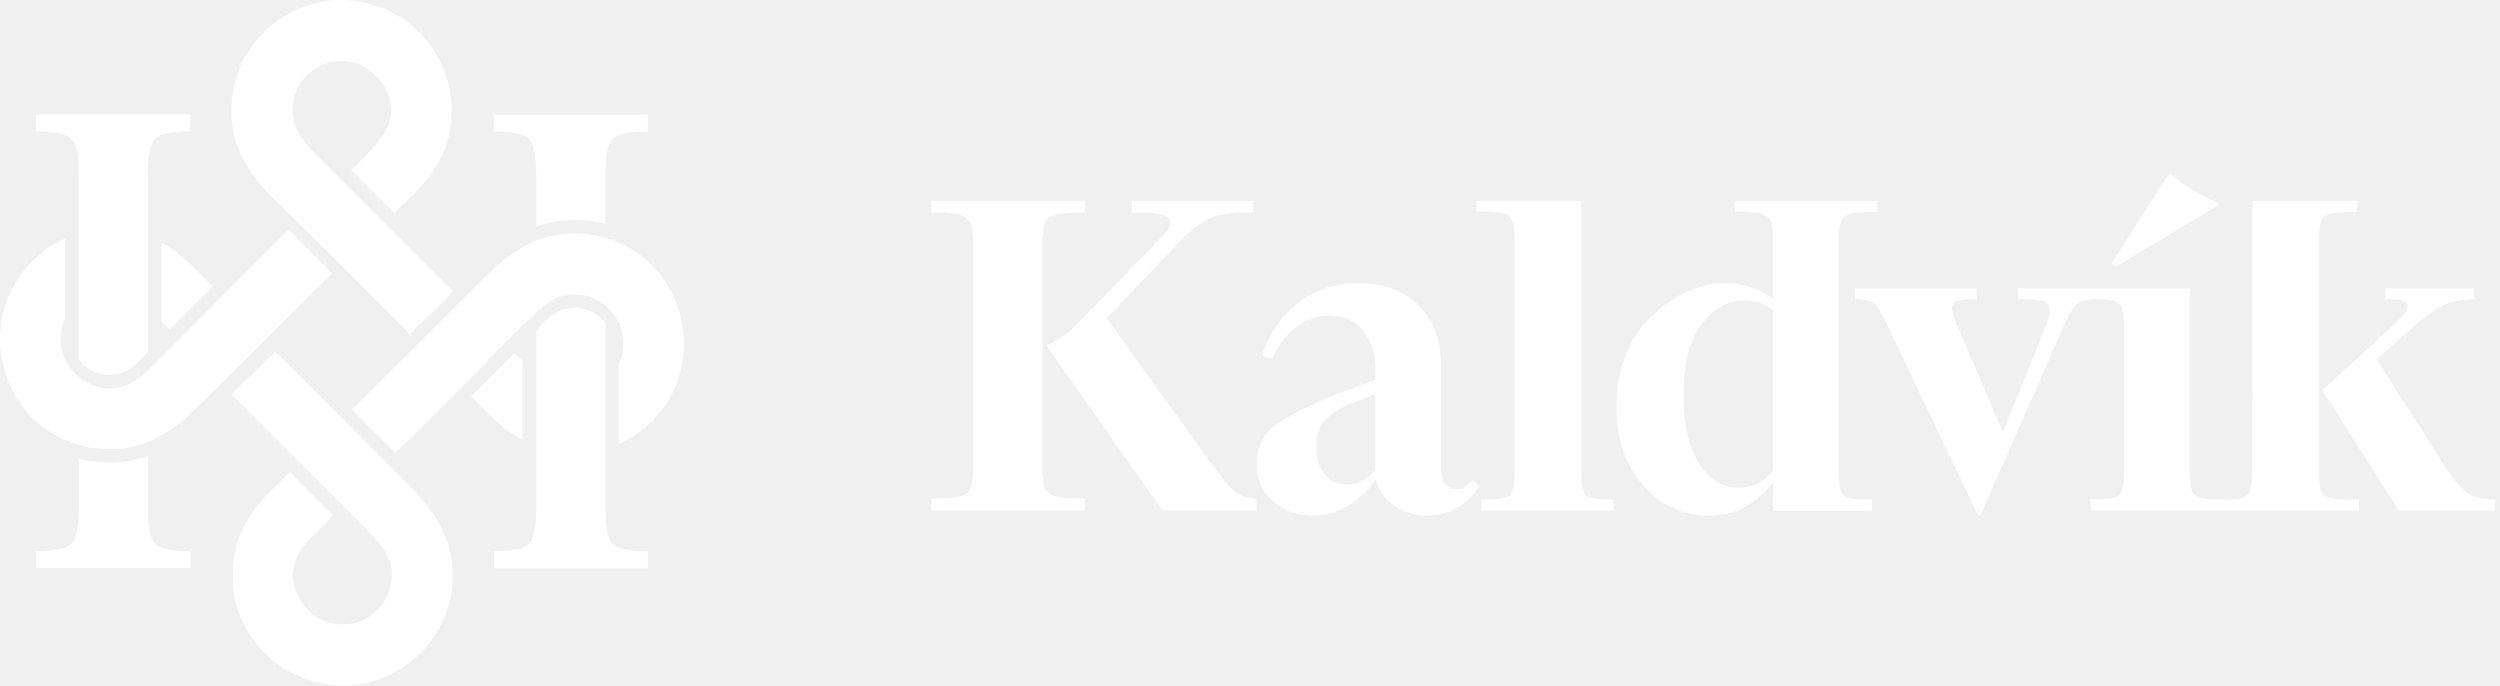
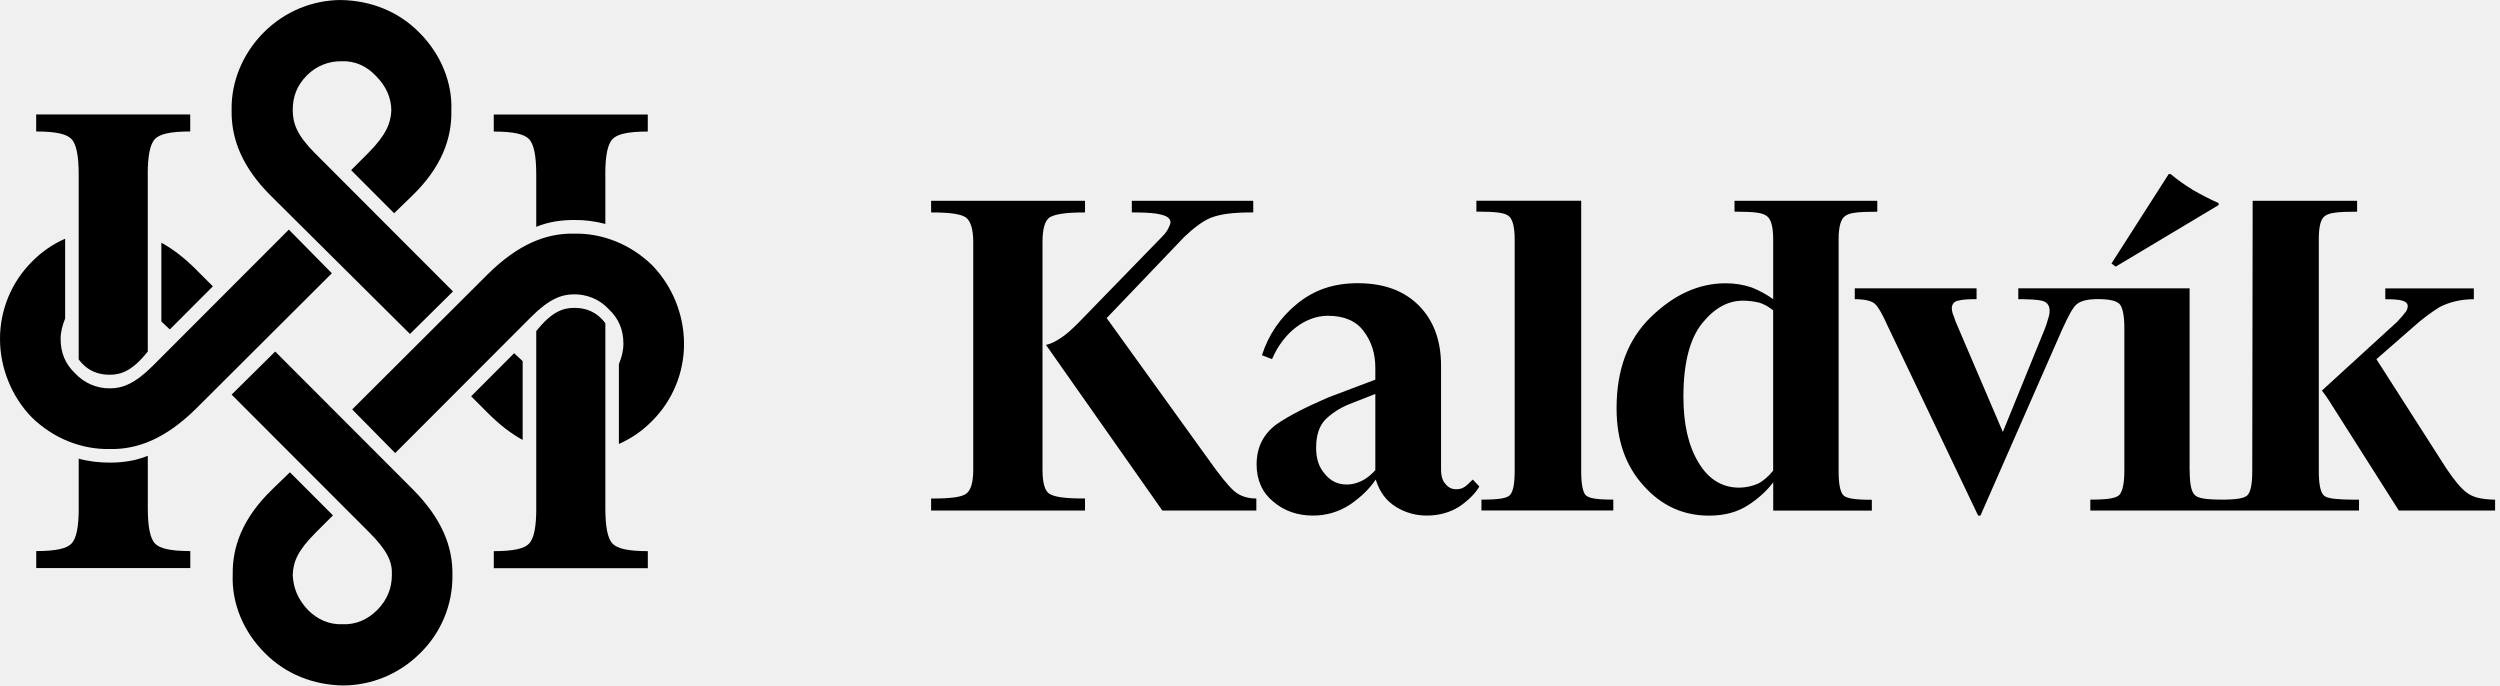
- <svg xmlns="http://www.w3.org/2000/svg" width="7.75" height="2.125" fill="none" viewBox="0 0 124 34">
-   <g fill="#fff" clip-path="url(#logo_svg__a)">
+ <svg xmlns="http://www.w3.org/2000/svg" width="7.75" height="2.125" fill="transparent" viewBox="0 0 124 34">
+   <g fill="#000" clip-path="url(#logo_svg__a)">
    <path d="M30.698 22.021a5.3 5.3 0 0 0 1.63-1.124 5.4 5.4 0 0 0 1.6-3.853 5.64 5.64 0 0 0-1.573-3.881c-1.095-1.069-2.5-1.603-3.875-1.574-1.405-.029-2.782.533-4.27 1.996l-6.741 6.722 2.133 2.165 6.741-6.75c.9-.9 1.517-1.124 2.134-1.124.616 0 1.236.224 1.714.732.505.477.73 1.04.73 1.716 0 .338-.084.674-.224 1.012v3.965zM16.938 0c-1.433 0-2.81.562-3.85 1.602-1.067 1.068-1.627 2.474-1.6 3.853-.028 1.406.505 2.841 1.994 4.303l6.853 6.806 2.134-2.109-6.853-6.862c-.9-.9-1.096-1.49-1.096-2.137s.196-1.208.702-1.716a2.35 2.35 0 0 1 1.714-.702c.646-.028 1.237.224 1.714.732.506.506.76 1.097.76 1.717-.029.617-.254 1.208-1.151 2.108l-.843.844 2.133 2.137.871-.844c1.49-1.434 1.995-2.869 1.967-4.247.056-1.405-.534-2.812-1.573-3.853C19.748.536 18.343.03 16.939.002zM13.65 17.436l-2.161 2.137 6.825 6.833c.899.9 1.151 1.462 1.123 2.109 0 .645-.224 1.238-.73 1.744-.478.479-1.068.732-1.715.702-.646.028-1.236-.224-1.714-.702-.506-.534-.73-1.096-.759-1.744.028-.674.253-1.209 1.151-2.11l.844-.843-2.134-2.137-.871.844c-1.489 1.435-1.994 2.869-1.966 4.247-.056 1.407.533 2.813 1.573 3.853 1.067 1.096 2.47 1.602 3.875 1.63 1.433 0 2.81-.563 3.849-1.602a5.3 5.3 0 0 0 1.6-3.853c.029-1.406-.505-2.813-1.994-4.303l-6.797-6.806h.005zm12.274 4.387v-3.91l-.422-.394-2.133 2.137.843.844c.59.59 1.151 1.012 1.714 1.322h-.002M3.229 11.84a5.3 5.3 0 0 0-1.63 1.124A5.41 5.41 0 0 0 0 16.817c0 1.406.562 2.841 1.573 3.881 1.095 1.069 2.5 1.602 3.875 1.574 1.405.028 2.782-.533 4.27-1.996l6.742-6.722-2.134-2.165-6.74 6.749c-.9.9-1.518 1.124-2.134 1.124a2.32 2.32 0 0 1-1.714-.732c-.506-.477-.731-1.04-.731-1.716 0-.339.084-.674.224-1.012v-3.966.003zm.675 13.356v-2.446c.505.14 1.039.196 1.544.196.618 0 1.265-.084 1.883-.338v2.586c0 .928.112 1.518.365 1.773.224.224.702.366 1.742.366v.844h-7.64v-.844c1.04 0 1.517-.14 1.742-.366.254-.255.366-.845.366-1.773zm4.1-13.16v3.91l.42.394 2.134-2.137-.843-.844c-.59-.59-1.15-1.012-1.714-1.323zM7.33 8.661v8.774c-.76.956-1.32 1.152-1.883 1.152-.561 0-1.095-.168-1.544-.76V8.66c0-.928-.113-1.518-.366-1.772-.224-.224-.702-.367-1.742-.367v-.844h7.64v.844c-1.04 0-1.517.14-1.742.367-.253.254-.366.844-.366 1.772zm22.695 0v2.447a5.8 5.8 0 0 0-1.545-.197c-.618 0-1.265.085-1.882.339V8.664c0-.929-.113-1.518-.366-1.773-.224-.224-.702-.366-1.742-.366V5.68h7.64v.845c-1.04 0-1.517.14-1.742.366-.253.255-.366.844-.366 1.773zm-3.427 16.536v-8.773c.759-.957 1.32-1.153 1.882-1.153s1.095.168 1.545.76V25.2c0 .928.112 1.518.365 1.772.225.224.702.365 1.742.365v.845h-7.64v-.845c1.04 0 1.517-.14 1.742-.365.254-.255.366-.844.366-1.772zM57.654 25.324l-5.775-8.22c.23-.038.48-.171.748-.346s.537-.423.863-.748l4.144-4.263c.153-.154.25-.288.307-.404.076-.153.115-.25.115-.308 0-.192-.153-.309-.441-.385s-.652-.115-1.477-.115v-.576h6.023v.576c-1.114 0-1.65.096-2.11.268-.404.171-.843.5-1.323.96l-3.837 4.014 5.063 7.029q.834 1.182 1.267 1.556c.288.25.672.364 1.093.364v.597h-4.661v.002zm-3.837-.596v.596h-7.634v-.596c1.035 0 1.496-.077 1.726-.23s.364-.538.364-1.19V11.996c0-.635-.134-1.036-.364-1.21-.23-.154-.691-.25-1.726-.25v-.576h7.634v.576c-1.034 0-1.496.096-1.764.25q-.345.259-.345 1.21v11.31c0 .653.115 1.036.345 1.19.268.154.73.23 1.764.23m14.398-5.185-1.323.518c-.46.191-.863.46-1.17.767-.288.309-.442.768-.442 1.383 0 .538.134.96.422 1.286.288.364.651.538 1.113.538.23 0 .46-.058.71-.173.25-.116.48-.308.691-.538v-3.783zm-.575-3.111c-.363-.5-.958-.768-1.783-.768-.555 0-1.093.212-1.555.556-.48.364-.902.884-1.209 1.594l-.5-.192a5.32 5.32 0 0 1 1.747-2.555c.845-.691 1.822-1.018 2.993-1.018 1.305 0 2.302.365 3.05 1.115.73.747 1.093 1.728 1.093 2.976v5.147c0 .326.076.576.23.73a.63.63 0 0 0 .536.25.7.7 0 0 0 .404-.116c.115-.076.23-.191.403-.364l.327.346c-.212.365-.555.692-.997.998-.46.288-.997.442-1.592.442a2.85 2.85 0 0 1-1.535-.422c-.5-.308-.825-.747-1.016-1.364-.308.46-.747.885-1.285 1.249a3.3 3.3 0 0 1-1.842.538c-.747 0-1.418-.23-1.956-.692-.537-.441-.825-1.056-.825-1.844 0-.864.345-1.516.996-1.997.672-.46 1.535-.884 2.552-1.323l2.34-.885v-.596c0-.692-.192-1.306-.576-1.805m7.18-5.723c-.19-.154-.612-.212-1.591-.212v-.538h5.198v13.404c0 .635.076 1.018.212 1.19.154.154.48.23 1.381.23v.539H73.48v-.538c.921 0 1.267-.077 1.418-.23.154-.172.23-.556.23-1.19V11.86c0-.635-.116-1.018-.307-1.152h.002zm12.36 13.289a2.4 2.4 0 0 1-.922.191c-.825 0-1.514-.404-2.013-1.247-.5-.826-.748-1.9-.748-3.265 0-1.69.326-2.881.921-3.629.614-.768 1.285-1.132 2.034-1.132.288 0 .555.038.805.096.25.077.48.212.692.385v7.95c-.23.287-.5.517-.767.652zM93.108 9.96h-7.076v.538c.996 0 1.4.058 1.592.212.211.134.326.518.326 1.152v2.977a5 5 0 0 0-1.055-.577 4 4 0 0 0-1.305-.211c-1.323 0-2.552.556-3.702 1.67-1.151 1.114-1.706 2.612-1.706 4.533 0 1.573.442 2.86 1.362 3.86.883.98 1.956 1.461 3.223 1.461.767 0 1.4-.171 1.938-.518.537-.346.94-.73 1.247-1.132v1.402h4.891v-.538c-.921 0-1.267-.076-1.418-.23-.153-.171-.23-.555-.23-1.21V11.866c0-.635.116-1.018.327-1.153.191-.154.595-.212 1.591-.212v-.538zm15.496 13.384v-9.043h-8.497v.538c.517 0 .92.02 1.17.076.25.058.384.23.384.5 0 .117-.021.25-.077.403a4 4 0 0 1-.171.518l-2.072 5.09-2.243-5.243a4 4 0 0 1-.192-.5 1 1 0 0 1-.096-.385c0-.212.115-.346.307-.384.212-.058.499-.076.921-.076V14.3h-6.041v.539c.46 0 .825.076.996.23.172.153.384.537.634 1.094l4.488 9.41h.115l4.048-9.219c.307-.672.537-1.114.73-1.268.212-.171.556-.25 1.055-.25.537 0 .883.076 1.055.23.154.154.25.556.25 1.19v7.086c0 .652-.096 1.036-.25 1.21-.172.154-.518.23-1.438.23v.539h6.597v-.539c-.921 0-1.267-.076-1.418-.23-.172-.17-.25-.555-.25-1.21zm.134-13.943a9 9 0 0 1-1.075-.767h-.096l-2.839 4.437.212.153 5.103-3.052v-.097a14 14 0 0 1-1.305-.671zm9.131 8.412 3.453 5.397c.421.634.767 1.036 1.035 1.229.288.211.633.326 1.4.346v.538h-4.775l-3.28-5.165c-.133-.212-.25-.404-.363-.556l-.172-.23 3.72-3.399c.154-.171.288-.308.383-.441a.5.5 0 0 0 .154-.347c0-.115-.076-.212-.25-.268-.172-.058-.48-.076-.863-.076v-.538h4.391v.538c-.633 0-1.188.134-1.688.384-.46.289-.902.615-1.343 1.018l-1.802 1.574v-.004m-.958-7.853h-5.179l-.02 13.405c0 .634-.076 1.017-.23 1.19-.153.154-.48.23-1.418.23v.538h6.943v-.538c-1.285 0-1.63-.076-1.765-.23-.153-.173-.229-.556-.229-1.19V11.863c0-.634.096-1.018.307-1.152.191-.154.613-.212 1.592-.212V9.96h-.003zm-41.783 1.9c0-.635-.115-1.018-.307-1.152-.192-.154-.613-.212-1.592-.212v-.538h5.198" />
  </g>
  <defs>
    <clipPath id="logo_svg__a">
-       <path fill="#fff" d="M0 0h123.757v34H0z" />
+       <path fill="#000" d="M0 0h123.757v34H0z" />
    </clipPath>
  </defs>
</svg>
